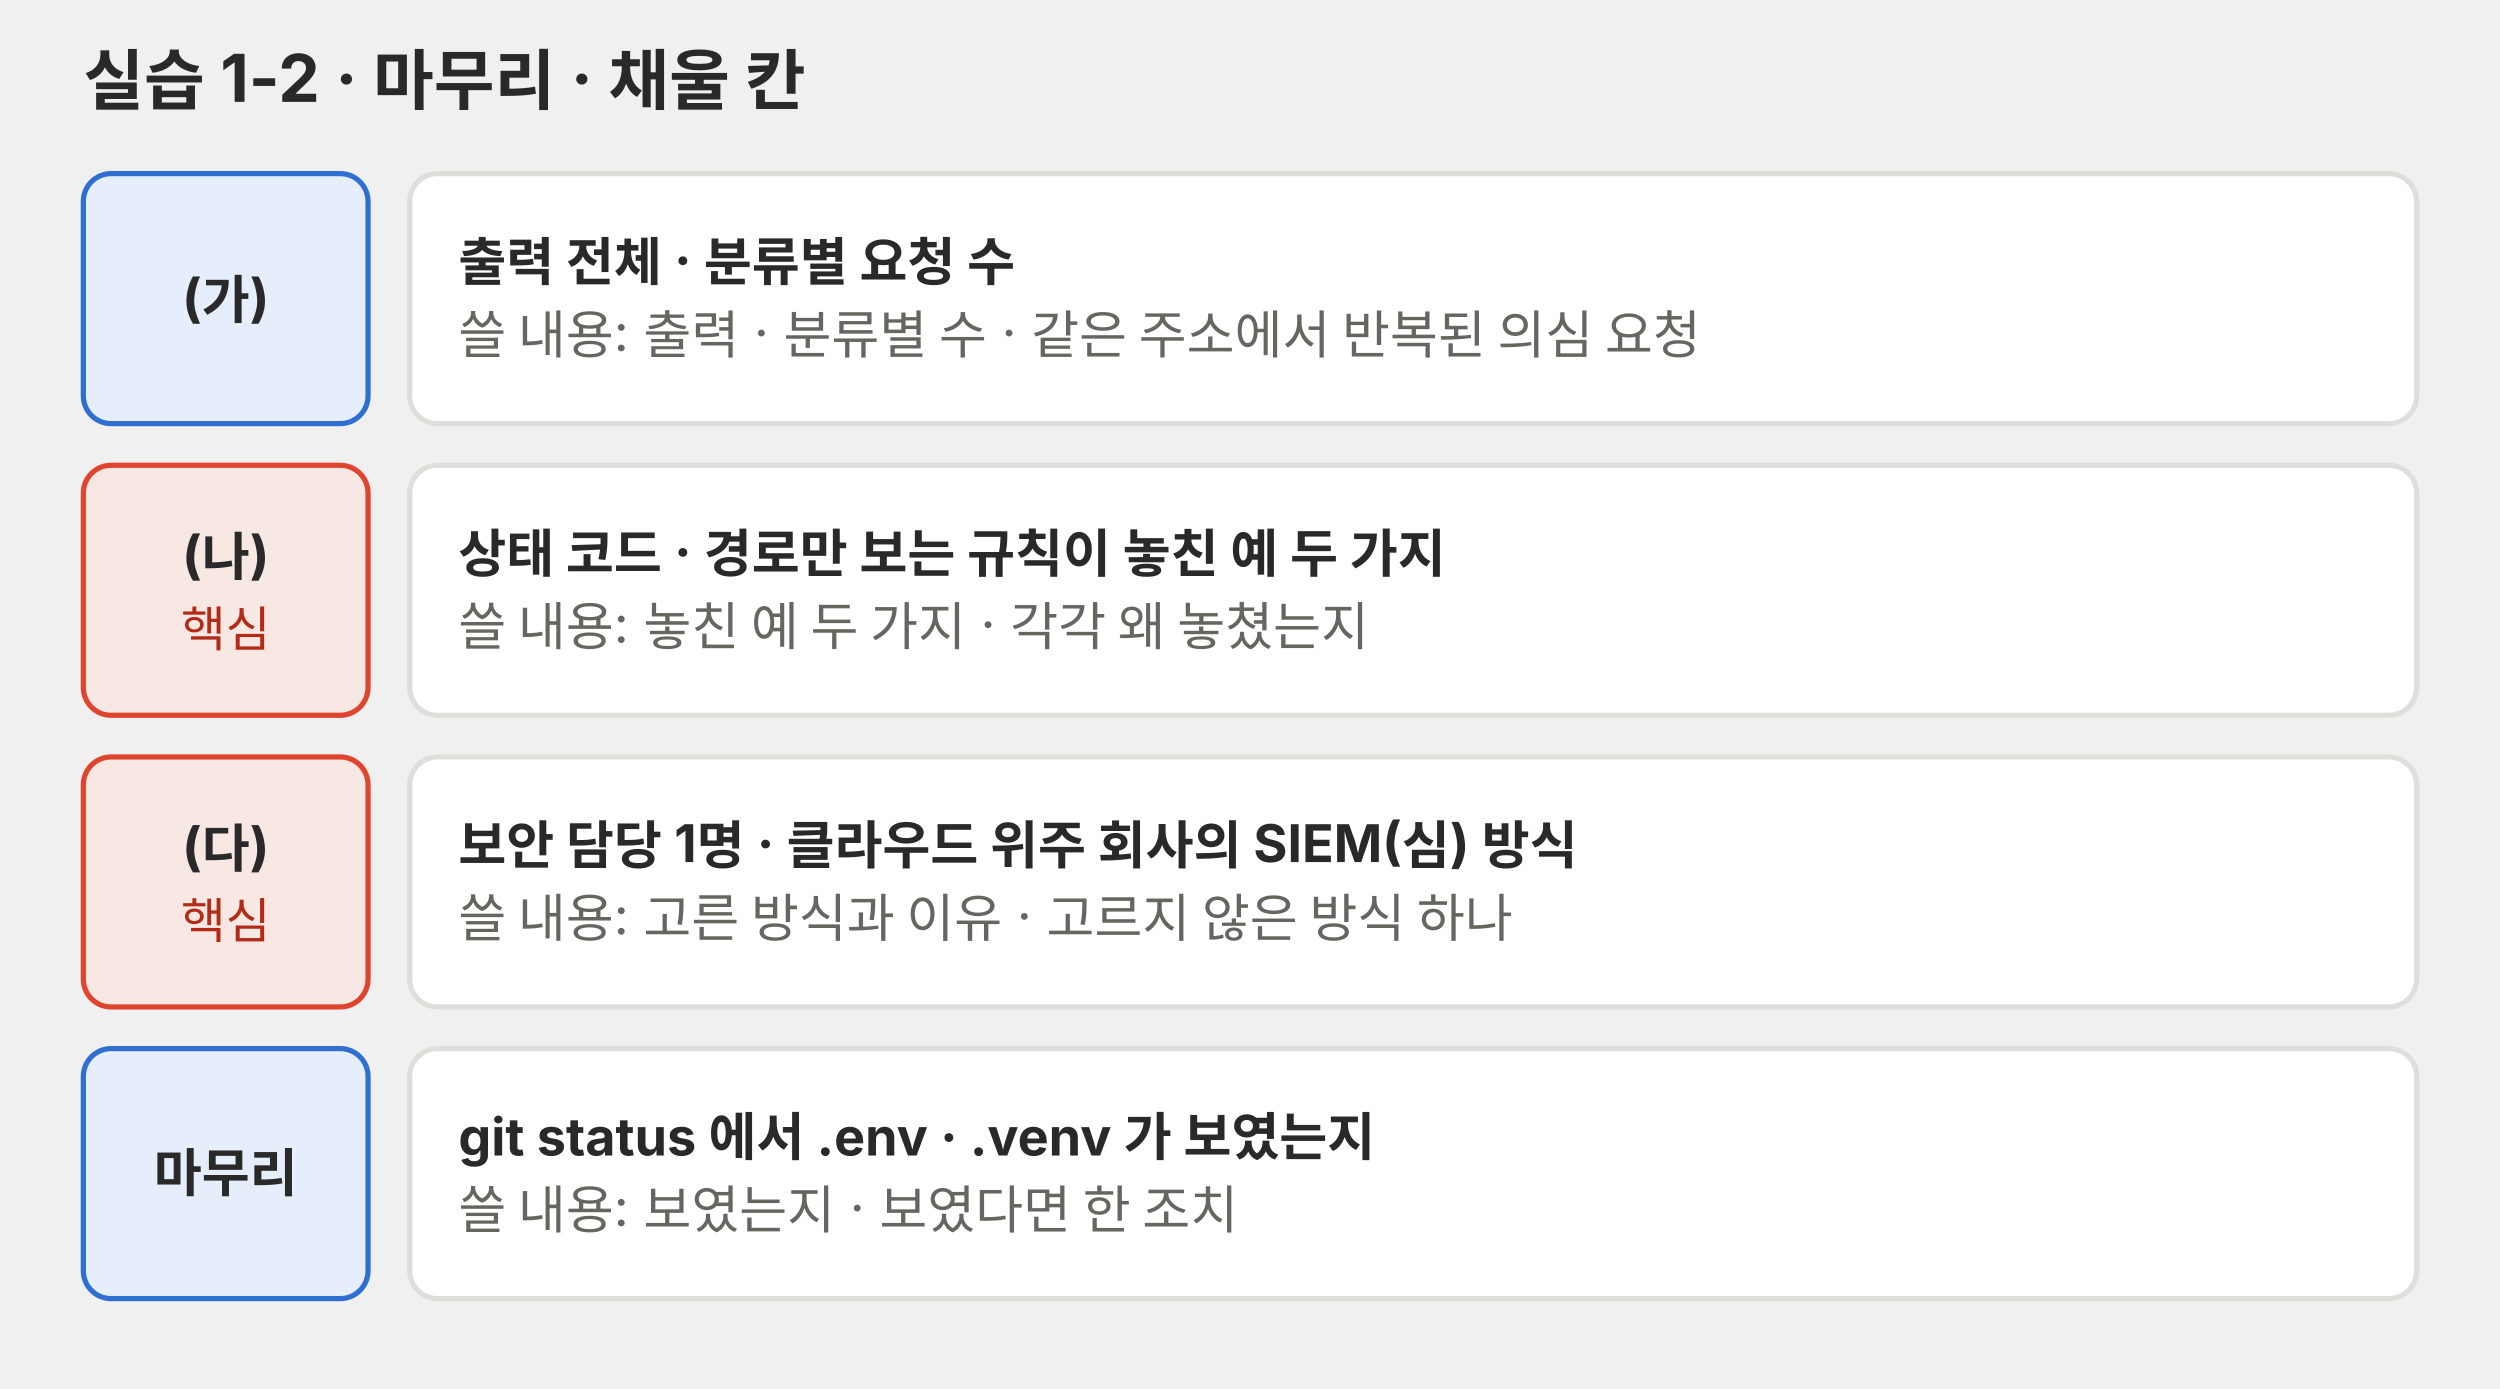
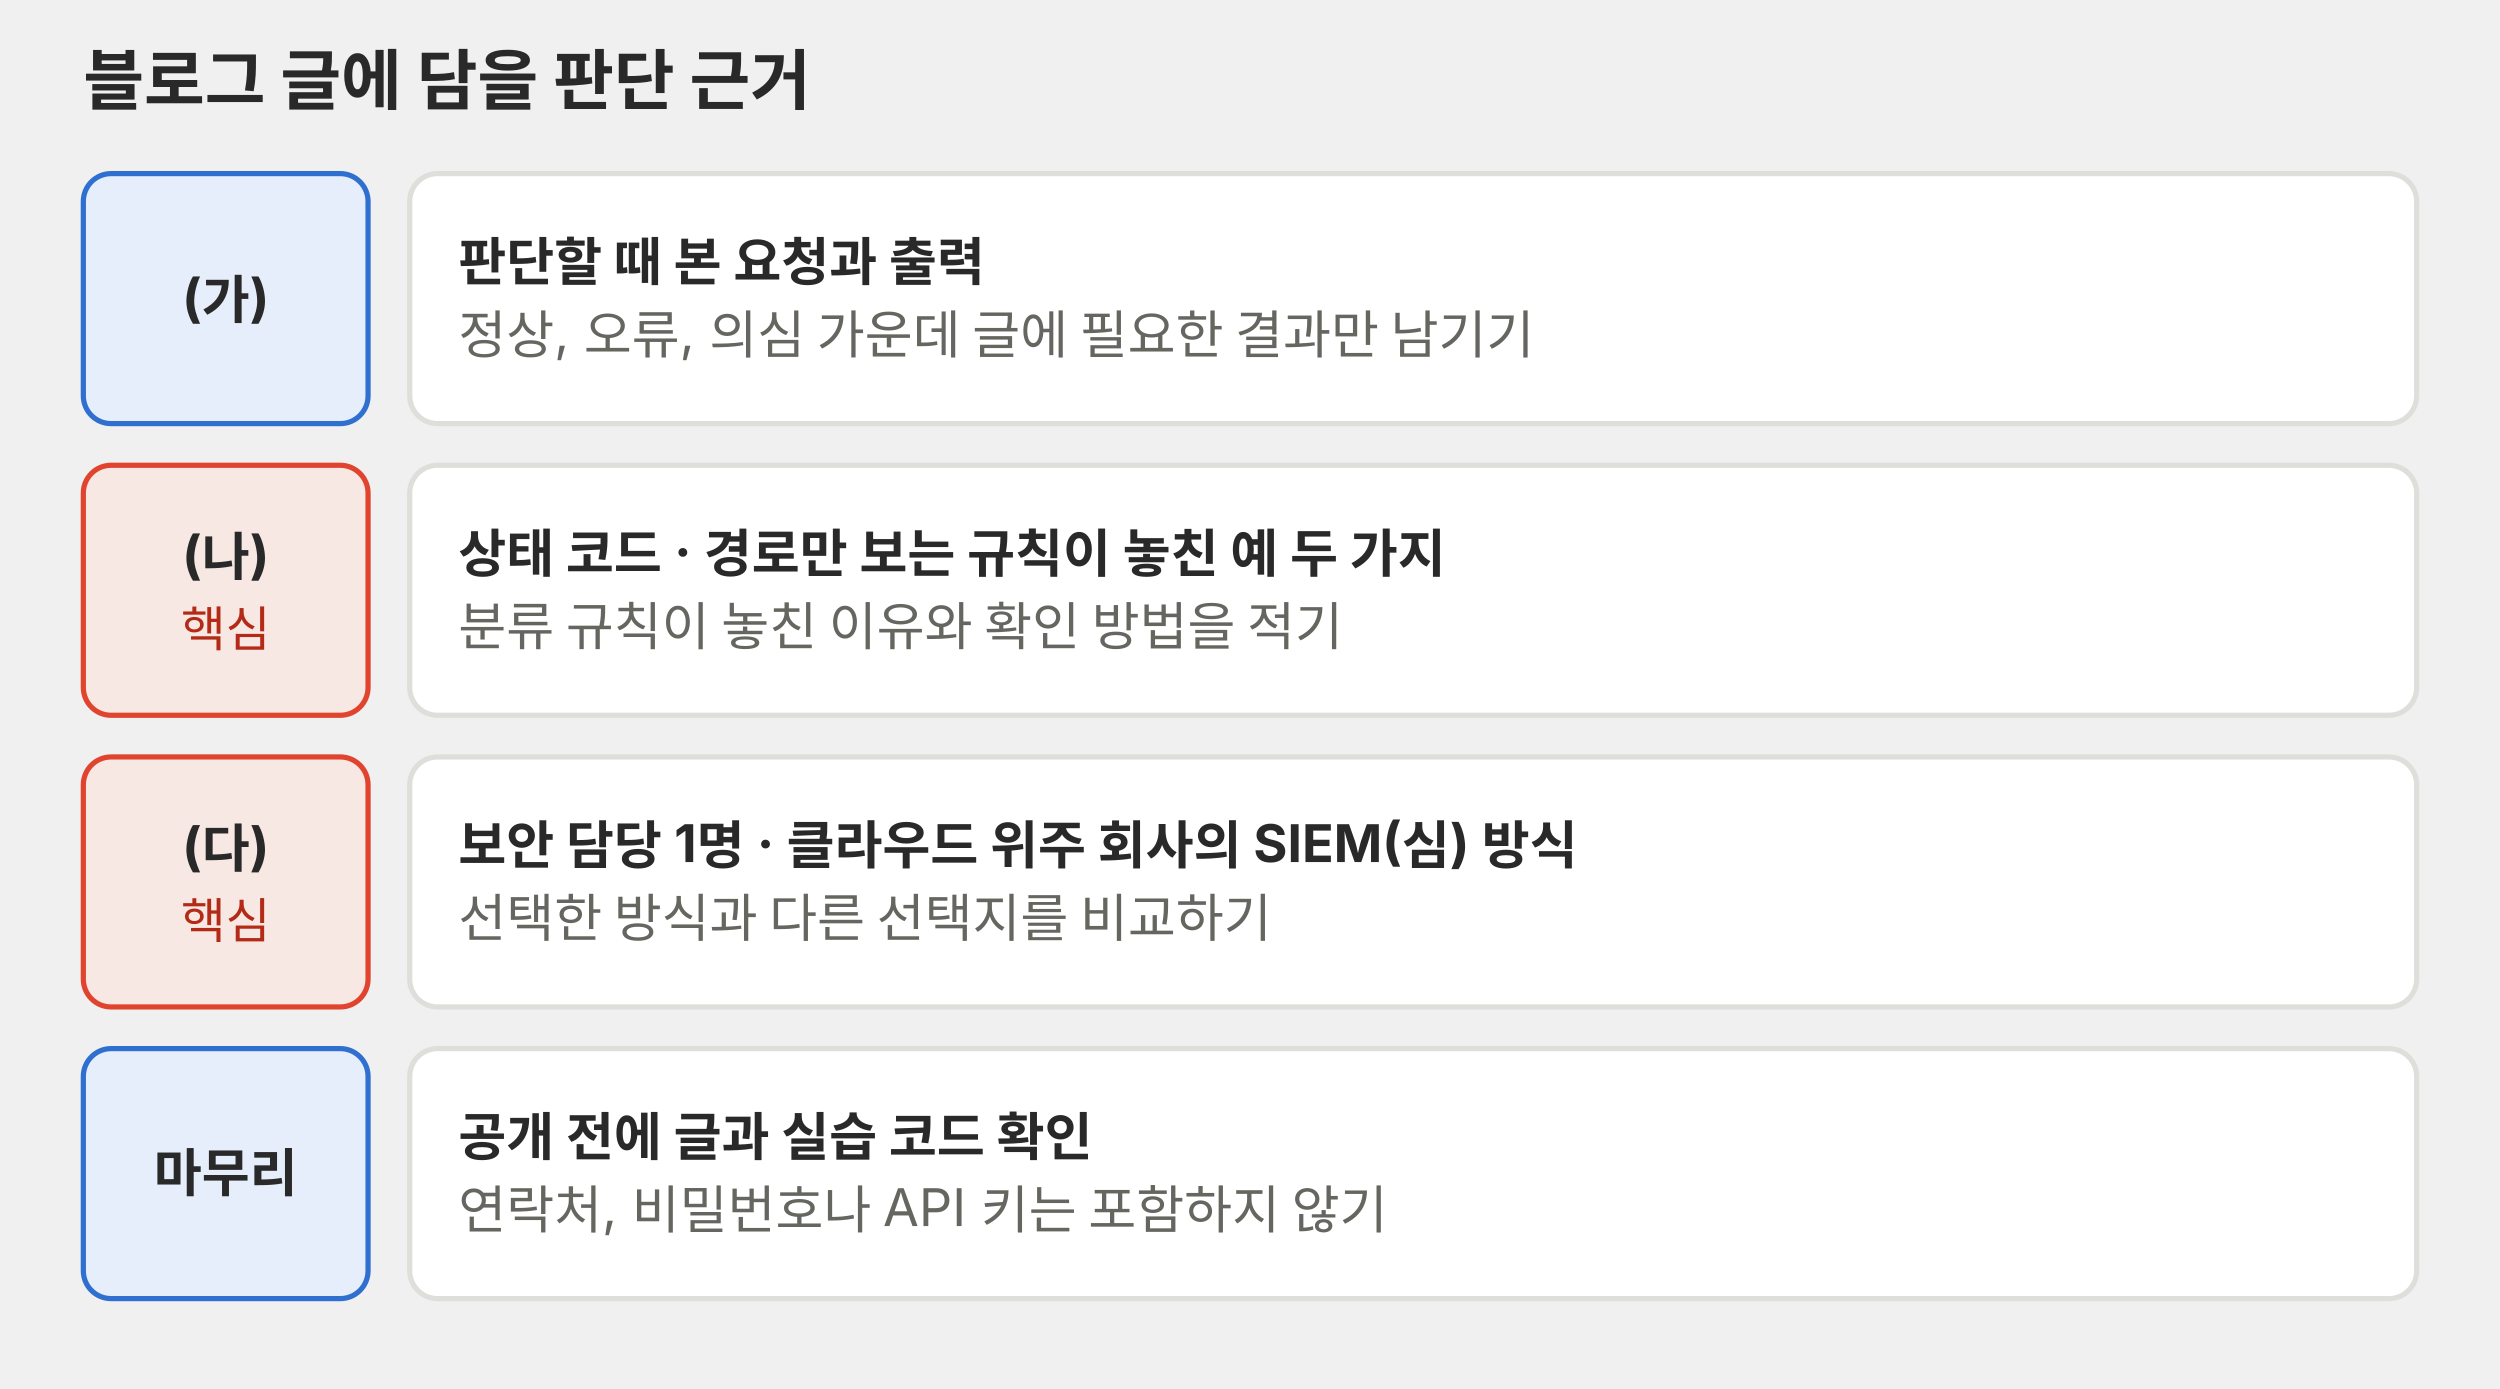
<svg xmlns="http://www.w3.org/2000/svg" viewBox="0 0 720 400" role="img">
  <defs>
    <marker id="a-m4u01l05-p03" viewBox="0 0 10 10" refX="9" refY="5" markerWidth="7" markerHeight="7" orient="auto-start-reverse">
      <path d="M0,0 L10,5 L0,10 z" fill="#666660" />
    </marker>
    <marker id="a-m4u01l05-p03-r" viewBox="0 0 10 10" refX="9" refY="5" markerWidth="7" markerHeight="7" orient="auto-start-reverse">
      <path d="M0,0 L10,5 L0,10 z" fill="#e0442e" />
    </marker>
  </defs>
  <g font-family="Pretendard, 'Noto Sans KR', -apple-system, 'Segoe UI', sans-serif">
-     <text x="24" y="30" font-size="19" fill="#292929" font-weight="700">실습 1-2 · 마무리 · 채울 칸</text>
+     <text x="24" y="30" font-size="19" fill="#292929" font-weight="700">블로그 글에 담을 판단 근거</text>
    <rect x="24" y="50" width="82" height="72" rx="8" fill="#e6eefb" stroke="#2f6fd0" stroke-width="1.5" />
    <text x="65.0" y="91.2" font-size="15" fill="#292929" text-anchor="middle" font-weight="700">(가)</text>
    <rect x="118" y="50" width="578" height="72" rx="8" fill="#ffffff" stroke="#dededb" stroke-width="1.5" />
-     <text x="132" y="80.8" font-size="15" fill="#292929" font-weight="700">출력 전체 · 분류별 요청 수</text>
-     <text x="132" y="101.8" font-size="15" fill="#666660">쓸 내용: 출력 · 분류별 수 · 같은 주소에서 반복된 의심 요청</text>
+     <text x="132" y="80.8" font-size="15" fill="#292929" font-weight="700">판단할 때 본 요청과 출력</text>
+     <text x="132" y="101.8" font-size="15" fill="#666660">정상, 오류, 의심 가운데 글에 필요한 결과만 남기기</text>
    <rect x="24" y="134" width="82" height="72" rx="8" fill="#f8e8e3" stroke="#e0442e" stroke-width="1.5" />
    <text x="65.0" y="165.2" font-size="15" fill="#292929" text-anchor="middle" font-weight="700">(나)</text>
    <text x="65.0" y="186.2" font-size="14" fill="#b32a17" text-anchor="middle">핵심</text>
    <rect x="118" y="134" width="578" height="72" rx="8" fill="#ffffff" stroke="#dededb" stroke-width="1.5" />
    <text x="132" y="164.8" font-size="15" fill="#292929" font-weight="700">상태 코드 · 경로만 보는 규칙이 놓친 예 두 가지</text>
-     <text x="132" y="185.8" font-size="15" fill="#666660">쓸 내용: 놓친 예 두 가지 · 각각 왜 놓쳤는지</text>
+     <text x="132" y="185.8" font-size="15" fill="#666660">분류 규칙이 놓친 이유와 확인 방법을 적기</text>
    <rect x="24" y="218" width="82" height="72" rx="8" fill="#f8e8e3" stroke="#e0442e" stroke-width="1.5" />
    <text x="65.0" y="249.2" font-size="15" fill="#292929" text-anchor="middle" font-weight="700">(다)</text>
    <text x="65.0" y="270.2" font-size="14" fill="#b32a17" text-anchor="middle">핵심</text>
    <rect x="118" y="218" width="578" height="72" rx="8" fill="#ffffff" stroke="#dededb" stroke-width="1.5" />
    <text x="132" y="248.8" font-size="15" fill="#292929" font-weight="700">보안 담당 1명 · 클라우드 위주 회사의 SIEM(심) 방식</text>
-     <text x="132" y="269.8" font-size="15" fill="#666660">쓸 내용: 고른 방식과 이유 · 고르지 않은 방식 하나</text>
+     <text x="132" y="269.8" font-size="15" fill="#666660">선택한 방식과 다른 선택지를 비교하기</text>
    <rect x="24" y="302" width="82" height="72" rx="8" fill="#e6eefb" stroke="#2f6fd0" stroke-width="1.5" />
    <text x="65.0" y="343.2" font-size="15" fill="#292929" text-anchor="middle" font-weight="700">마무리</text>
    <rect x="118" y="302" width="578" height="72" rx="8" fill="#ffffff" stroke="#dededb" stroke-width="1.5" />
-     <text x="132" y="332.8" font-size="15" fill="#292929" font-weight="700">git status 에서 .env · .venv 가 보였는지</text>
-     <text x="132" y="353.8" font-size="15" fill="#666660">쓸 내용: 보였는지 · 보였다면 한 조치</text>
+     <text x="132" y="332.8" font-size="15" fill="#292929" font-weight="700">공개 전에 글과 실습 코드 확인</text>
+     <text x="132" y="353.8" font-size="15" fill="#666660">연락처, 비밀번호나 API 키는 포함하지 않기</text>
  </g>
</svg>
